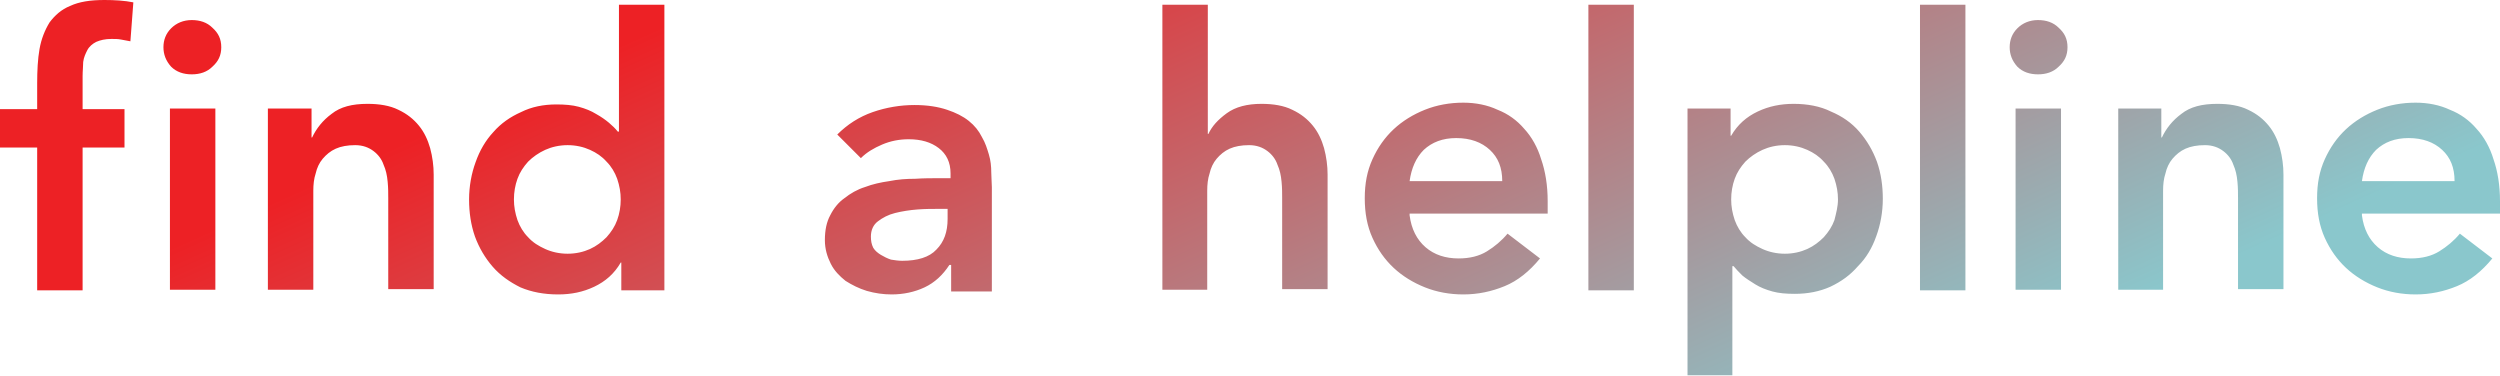
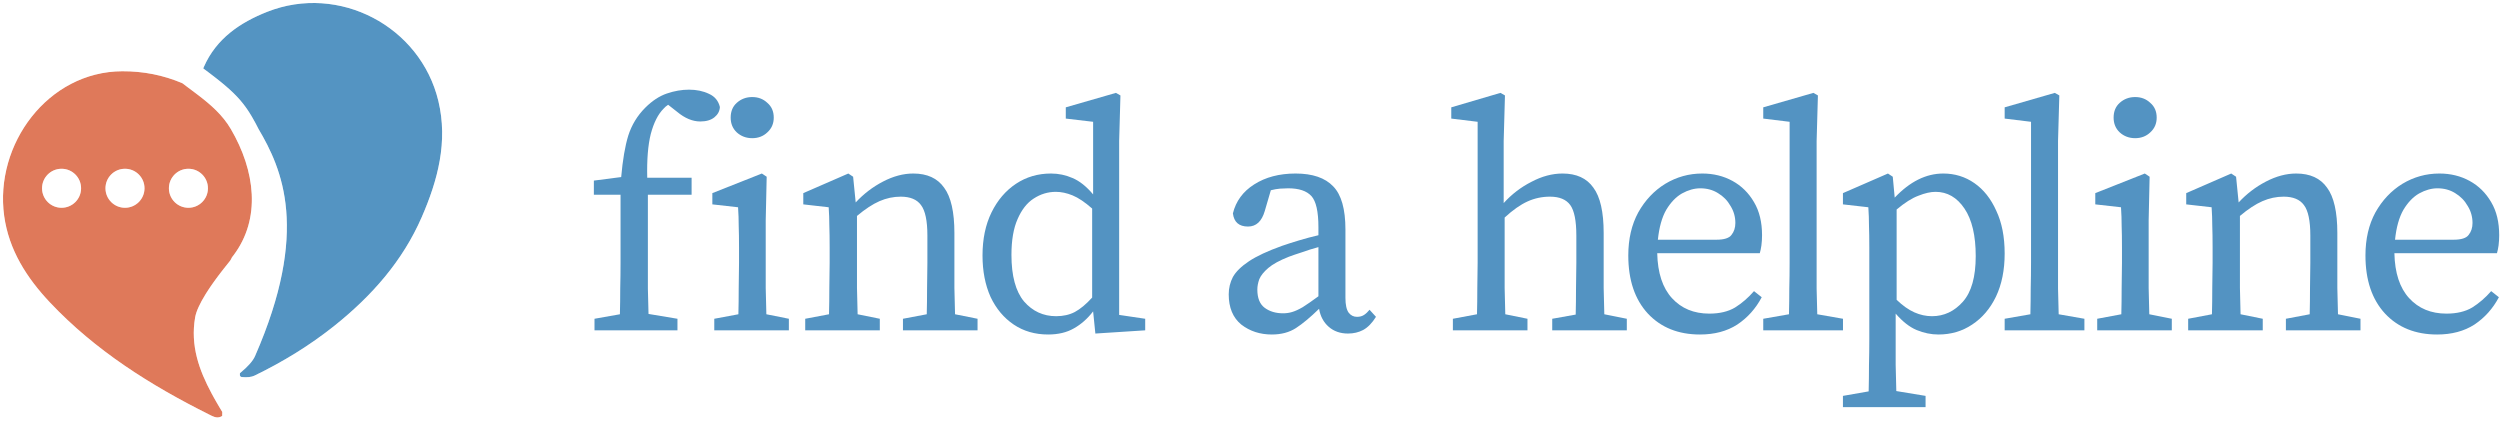
- <svg xmlns="http://www.w3.org/2000/svg" version="1.1" id="Layer_1" x="0px" y="0px" viewBox="0 0 423.7 63.7" style="enable-background:new 0 0 423.7 63.7;" xml:space="preserve">
-   <style type="text/css">
- 	.st0{fill:url(#SVGID_1_);}
- </style>
-   <linearGradient id="SVGID_1_" gradientUnits="userSpaceOnUse" x1="184.546" y1="88.568" x2="244.366" y2="-44.066" gradientTransform="matrix(1 0 0 -1 0 60.304)">
-     <stop offset="0" style="stop-color:#ED2125" />
-     <stop offset="1" style="stop-color:#8AC7CC" />
-     <stop offset="1" style="stop-color:#8AC7CC" />
-   </linearGradient>
-   <path class="st0" d="M6.3,25H0v-6.5h6.3v-4.4c0-2.1,0.1-4.1,0.4-5.8c0.3-1.7,0.9-3.2,1.7-4.5c0.9-1.2,2-2.2,3.5-2.8  c1.5-0.7,3.4-1,5.8-1c1.7,0,3.4,0.1,4.9,0.4L22.1,7c-0.6-0.1-1.1-0.2-1.6-0.3c-0.5-0.1-1-0.1-1.6-0.1c-1.1,0-1.9,0.2-2.6,0.5  c-0.6,0.3-1.2,0.8-1.5,1.4c-0.3,0.6-0.6,1.2-0.7,2C14.1,11.2,14,12,14,12.9v5.6h7.1V25H14v24.2H6.3V25z M28.8,18.4h7.7v30.7h-7.7  V18.4z M27.7,8c0-1.2,0.4-2.3,1.3-3.2c0.9-0.9,2.1-1.4,3.5-1.4c1.4,0,2.6,0.4,3.5,1.3c1,0.9,1.5,1.9,1.5,3.3s-0.5,2.4-1.5,3.3  c-0.9,0.9-2.1,1.3-3.5,1.3c-1.4,0-2.6-0.4-3.5-1.3C28.1,10.3,27.7,9.2,27.7,8z M45.5,18.4h7.3v4.9h0.1c0.7-1.5,1.8-2.9,3.3-4  c1.5-1.2,3.5-1.7,6.1-1.7c2,0,3.8,0.3,5.2,1c1.5,0.7,2.6,1.6,3.5,2.7c0.9,1.1,1.5,2.4,1.9,3.8c0.4,1.5,0.6,3,0.6,4.5v19.4h-7.7V33.6  c0-0.9,0-1.8-0.1-2.8c-0.1-1.1-0.3-2-0.7-2.9c-0.3-0.9-0.9-1.7-1.7-2.3c-0.8-0.6-1.8-1-3.1-1c-1.3,0-2.4,0.2-3.3,0.6  c-0.9,0.4-1.6,1-2.2,1.7c-0.6,0.7-1,1.6-1.2,2.5c-0.3,0.9-0.4,1.9-0.4,2.9v16.8h-7.7V18.4z M105.3,44.5h-0.1  c-1.1,1.9-2.6,3.2-4.5,4.1c-1.9,0.9-3.9,1.3-6.1,1.3c-2.4,0-4.5-0.4-6.4-1.2c-1.8-0.9-3.4-2-4.7-3.5c-1.3-1.5-2.3-3.2-3-5.1  c-0.7-2-1-4.1-1-6.3s0.4-4.4,1.1-6.3c0.7-2,1.7-3.7,3-5.1c1.3-1.5,2.9-2.6,4.7-3.4c1.8-0.9,3.8-1.3,6-1.3c1.4,0,2.7,0.1,3.8,0.4  c1.1,0.3,2.1,0.7,2.9,1.2c0.9,0.5,1.6,1,2.2,1.5c0.6,0.5,1.1,1,1.5,1.5h0.2V0.8h7.7v48.4h-7.3V44.5z M87.1,33.8  c0,1.2,0.2,2.3,0.6,3.5c0.4,1.1,1,2.1,1.8,2.9c0.8,0.9,1.8,1.5,2.9,2c1.1,0.5,2.4,0.8,3.8,0.8s2.7-0.3,3.8-0.8c1.1-0.5,2-1.2,2.8-2  c0.8-0.9,1.4-1.8,1.8-2.9c0.4-1.1,0.6-2.3,0.6-3.5c0-1.2-0.2-2.3-0.6-3.5c-0.4-1.1-1-2.1-1.8-2.9c-0.8-0.9-1.7-1.5-2.8-2  c-1.1-0.5-2.4-0.8-3.8-0.8s-2.7,0.3-3.8,0.8c-1.1,0.5-2.1,1.2-2.9,2c-0.8,0.9-1.4,1.8-1.8,2.9C87.3,31.4,87.1,32.6,87.1,33.8z   M161.1,44.9h-0.2c-1.1,1.7-2.5,3-4.2,3.8c-1.7,0.8-3.6,1.2-5.6,1.2c-1.4,0-2.8-0.2-4.2-0.6c-1.3-0.4-2.5-1-3.6-1.7  c-1-0.8-1.9-1.7-2.5-2.9s-1-2.5-1-4c0-1.7,0.3-3.1,0.9-4.2c0.6-1.2,1.4-2.2,2.4-2.9c1-0.8,2.2-1.5,3.5-1.9c1.3-0.5,2.7-0.8,4.1-1  c1.5-0.3,2.9-0.4,4.4-0.4c1.5-0.1,2.8-0.1,4.1-0.1h1.9v-0.8c0-1.9-0.7-3.3-2-4.3c-1.3-1-3-1.5-5.1-1.5c-1.6,0-3.1,0.3-4.5,0.9  c-1.4,0.6-2.6,1.3-3.6,2.3l-4-4c1.7-1.7,3.7-3,6-3.8c2.3-0.8,4.7-1.2,7.1-1.2c2.2,0,4,0.3,5.5,0.8c1.5,0.5,2.7,1.1,3.7,1.9  c1,0.8,1.7,1.7,2.2,2.7c0.6,1,0.9,2,1.2,3c0.3,1,0.4,2,0.4,3c0,0.9,0.1,1.8,0.1,2.5v17.7h-6.9V44.9z M160.7,35.4h-1.6  c-1.1,0-2.3,0-3.6,0.1c-1.3,0.1-2.6,0.3-3.8,0.6c-1.2,0.3-2.1,0.8-2.9,1.4c-0.8,0.6-1.2,1.5-1.2,2.6c0,0.7,0.1,1.3,0.4,1.9  c0.3,0.5,0.8,0.9,1.3,1.2c0.5,0.3,1.1,0.6,1.7,0.8c0.6,0.1,1.3,0.2,1.9,0.2c2.6,0,4.6-0.6,5.8-1.9c1.3-1.3,1.9-3,1.9-5.2V35.4z   M204.7,22.7h0.1c0.6-1.3,1.6-2.4,3.1-3.5c1.5-1.1,3.5-1.6,5.9-1.6c2,0,3.8,0.3,5.2,1c1.5,0.7,2.6,1.6,3.5,2.7  c0.9,1.1,1.5,2.4,1.9,3.8c0.4,1.5,0.6,3,0.6,4.5v19.4h-7.7V33.6c0-0.9,0-1.8-0.1-2.8c-0.1-1.1-0.3-2-0.7-2.9  c-0.3-0.9-0.9-1.7-1.7-2.3c-0.8-0.6-1.8-1-3.1-1c-1.3,0-2.4,0.2-3.3,0.6c-0.9,0.4-1.6,1-2.2,1.7c-0.6,0.7-1,1.6-1.2,2.5  c-0.3,0.9-0.4,1.9-0.4,2.9v16.8H197V0.8h7.7V22.7z M238.9,36.5c0.3,2.3,1.2,4.1,2.7,5.4c1.5,1.3,3.4,1.9,5.6,1.9  c1.9,0,3.5-0.4,4.8-1.2c1.3-0.8,2.5-1.8,3.5-3l5.5,4.2c-1.8,2.2-3.8,3.8-6,4.7c-2.2,0.9-4.5,1.4-7,1.4c-2.3,0-4.5-0.4-6.5-1.2  c-2-0.8-3.8-1.9-5.3-3.3c-1.5-1.4-2.7-3.1-3.6-5.1c-0.9-2-1.3-4.2-1.3-6.7s0.4-4.6,1.3-6.6c0.9-2,2.1-3.7,3.6-5.1  c1.5-1.4,3.3-2.5,5.3-3.3s4.2-1.2,6.5-1.2c2.1,0,4.1,0.4,5.8,1.2c1.8,0.7,3.3,1.8,4.5,3.2c1.3,1.4,2.3,3.2,2.9,5.2  c0.7,2,1.1,4.4,1.1,7.1v2.1H238.9z M254.6,30.7c0-2.3-0.7-4-2.1-5.3c-1.4-1.3-3.3-2-5.7-2c-2.3,0-4.1,0.7-5.5,2  c-1.3,1.3-2.1,3.1-2.4,5.3H254.6z M269.2,0.8h7.7v48.4h-7.7V0.8z M286,18.4h7.3V23h0.1c1.1-1.9,2.6-3.2,4.5-4.1  c1.9-0.9,3.9-1.3,6.1-1.3c2.3,0,4.5,0.4,6.3,1.3c1.9,0.8,3.5,1.9,4.8,3.4c1.3,1.5,2.3,3.2,3,5.1c0.7,2,1,4.1,1,6.3s-0.4,4.4-1.1,6.3  c-0.7,2-1.7,3.7-3.1,5.1c-1.3,1.5-2.8,2.6-4.7,3.5c-1.8,0.8-3.8,1.2-6,1.2c-1.5,0-2.7-0.1-3.8-0.4s-2.1-0.7-2.9-1.2s-1.6-1-2.2-1.5  c-0.6-0.6-1.1-1.1-1.5-1.6h-0.2v18.5H286V18.4z M311.5,33.8c0-1.2-0.2-2.3-0.6-3.5c-0.4-1.1-1-2.1-1.8-2.9c-0.8-0.9-1.7-1.5-2.8-2  c-1.1-0.5-2.4-0.8-3.8-0.8c-1.4,0-2.7,0.3-3.8,0.8c-1.1,0.5-2.1,1.2-2.9,2c-0.8,0.9-1.4,1.8-1.8,2.9c-0.4,1.1-0.6,2.3-0.6,3.5  c0,1.2,0.2,2.3,0.6,3.5c0.4,1.1,1,2.1,1.8,2.9c0.8,0.9,1.8,1.5,2.9,2c1.1,0.5,2.4,0.8,3.8,0.8c1.4,0,2.7-0.3,3.8-0.8  c1.1-0.5,2-1.2,2.8-2c0.8-0.9,1.4-1.8,1.8-2.9C311.2,36.1,311.5,35,311.5,33.8z M325.4,0.8h7.7v48.4h-7.7V0.8z M341.6,18.4h7.7v30.7  h-7.7V18.4z M340.6,8c0-1.2,0.4-2.3,1.3-3.2c0.9-0.9,2.1-1.4,3.5-1.4c1.4,0,2.6,0.4,3.5,1.3c1,0.9,1.5,1.9,1.5,3.3s-0.5,2.4-1.5,3.3  c-0.9,0.9-2.1,1.3-3.5,1.3c-1.4,0-2.6-0.4-3.5-1.3C341,10.3,340.6,9.2,340.6,8z M359,18.4h7.3v4.9h0.1c0.7-1.5,1.8-2.9,3.3-4  c1.5-1.2,3.5-1.7,6.1-1.7c2,0,3.8,0.3,5.2,1c1.5,0.7,2.6,1.6,3.5,2.7c0.9,1.1,1.5,2.4,1.9,3.8c0.4,1.5,0.6,3,0.6,4.5v19.4h-7.7V33.6  c0-0.9,0-1.8-0.1-2.8c-0.1-1.1-0.3-2-0.7-2.9c-0.3-0.9-0.9-1.7-1.7-2.3c-0.8-0.6-1.8-1-3.1-1c-1.3,0-2.4,0.2-3.3,0.6  c-0.9,0.4-1.6,1-2.2,1.7c-0.6,0.7-1,1.6-1.2,2.5c-0.3,0.9-0.4,1.9-0.4,2.9v16.8H359V18.4z M400.3,36.5c0.3,2.3,1.2,4.1,2.7,5.4  c1.5,1.3,3.4,1.9,5.6,1.9c1.9,0,3.5-0.4,4.8-1.2c1.3-0.8,2.5-1.8,3.5-3l5.5,4.2c-1.8,2.2-3.8,3.8-6,4.7c-2.2,0.9-4.5,1.4-7,1.4  c-2.3,0-4.5-0.4-6.5-1.2c-2-0.8-3.8-1.9-5.3-3.3c-1.5-1.4-2.7-3.1-3.6-5.1c-0.9-2-1.3-4.2-1.3-6.7s0.4-4.6,1.3-6.6  c0.9-2,2.1-3.7,3.6-5.1c1.5-1.4,3.3-2.5,5.3-3.3s4.2-1.2,6.5-1.2c2.1,0,4.1,0.4,5.8,1.2c1.8,0.7,3.3,1.8,4.5,3.2  c1.3,1.4,2.3,3.2,2.9,5.2c0.7,2,1.1,4.4,1.1,7.1v2.1H400.3z M416,30.7c0-2.3-0.7-4-2.1-5.3c-1.4-1.3-3.3-2-5.7-2  c-2.3,0-4.1,0.7-5.5,2c-1.3,1.3-2.1,3.1-2.4,5.3H416z" />
+ <svg xmlns="http://www.w3.org/2000/svg" width="666" height="112" viewBox="0 0 666 112" fill="none">
+   <path d="M158.376 88V84.919L165.143 83.72C165.2 81.437 165.229 79.154 165.229 76.872C165.285 74.589 165.314 72.307 165.314 70.024V51.877H158.205V48.11L165.485 47.169C165.885 42.603 166.513 38.923 167.37 36.126C168.283 33.273 169.796 30.791 171.909 28.679C173.737 26.853 175.649 25.598 177.648 24.913C179.647 24.228 181.617 23.886 183.558 23.886C185.556 23.886 187.327 24.256 188.868 24.998C190.41 25.683 191.381 26.853 191.78 28.508C191.723 29.592 191.238 30.505 190.324 31.247C189.411 31.989 188.154 32.36 186.556 32.36C184.5 32.36 182.444 31.504 180.389 29.792L177.991 27.909C177.762 28.08 177.534 28.251 177.305 28.422C177.134 28.594 176.963 28.765 176.792 28.936C175.307 30.42 174.165 32.674 173.365 35.698C172.623 38.666 172.309 42.546 172.423 47.34H184.243V51.877H172.595V70.024C172.595 72.307 172.595 74.589 172.595 76.872C172.652 79.097 172.708 81.351 172.766 83.634L180.475 84.919V88H158.376Z" fill="#5393C2" />
+   <path d="M190.283 88V84.919L196.707 83.72C196.764 81.552 196.793 79.212 196.793 76.701C196.849 74.133 196.878 71.907 196.878 70.024V66.001C196.878 63.661 196.849 61.721 196.793 60.18C196.793 58.582 196.735 56.927 196.621 55.215L189.769 54.445V51.449L202.96 46.227L204.244 47.083L203.987 58.725V70.024C203.987 71.907 203.987 74.133 203.987 76.701C204.044 79.212 204.101 81.552 204.159 83.72L210.154 84.919V88H190.283ZM200.39 36.811C198.791 36.811 197.421 36.298 196.279 35.27C195.193 34.243 194.651 32.931 194.651 31.333C194.651 29.678 195.193 28.365 196.279 27.395C197.421 26.368 198.791 25.854 200.39 25.854C201.989 25.854 203.331 26.368 204.415 27.395C205.557 28.365 206.128 29.678 206.128 31.333C206.128 32.931 205.557 34.243 204.415 35.27C203.331 36.298 201.989 36.811 200.39 36.811Z" fill="#5393C2" />
+   <path d="M214.51 88V84.919L220.848 83.72C220.905 81.552 220.934 79.212 220.934 76.701C220.991 74.19 221.019 71.964 221.019 70.024V65.915C221.019 63.575 220.991 61.635 220.934 60.095C220.934 58.553 220.877 56.927 220.762 55.215L213.996 54.445V51.449L225.987 46.227L227.272 47.083L227.957 53.931C230.07 51.649 232.497 49.794 235.237 48.367C237.978 46.941 240.662 46.227 243.288 46.227C247 46.227 249.741 47.483 251.511 49.994C253.338 52.447 254.252 56.471 254.252 62.063V70.024C254.252 71.964 254.252 74.19 254.252 76.701C254.309 79.212 254.366 81.552 254.424 83.72L260.419 84.919V88H240.548V84.919L246.886 83.72C246.943 81.609 246.972 79.297 246.972 76.786C247.029 74.218 247.057 71.964 247.057 70.024V62.748C247.057 58.81 246.486 56.1 245.345 54.616C244.259 53.132 242.46 52.39 239.948 52.39C238.007 52.39 236.123 52.79 234.295 53.589C232.468 54.388 230.47 55.7 228.3 57.526V70.024C228.3 71.907 228.3 74.133 228.3 76.701C228.357 79.212 228.414 81.552 228.471 83.72L234.381 84.919V88H214.51Z" fill="#5393C2" />
+   <path d="M269.45 67.884C269.45 73.477 270.563 77.614 272.791 80.296C275.074 82.921 277.93 84.234 281.356 84.234C283.24 84.234 284.896 83.862 286.323 83.121C287.808 82.322 289.35 81.038 290.949 79.269V55.557C289.007 53.846 287.266 52.676 285.724 52.048C284.182 51.42 282.698 51.106 281.27 51.106C279.158 51.106 277.187 51.706 275.36 52.904C273.59 54.045 272.163 55.871 271.077 58.382C269.993 60.836 269.45 64.004 269.45 67.884ZM291.805 88.856L291.206 82.95C289.721 84.89 288.008 86.402 286.067 87.487C284.182 88.57 281.898 89.112 279.214 89.112C275.731 89.112 272.676 88.228 270.05 86.459C267.423 84.69 265.367 82.236 263.883 79.097C262.455 75.902 261.742 72.221 261.742 68.055C261.742 63.661 262.541 59.838 264.14 56.585C265.739 53.332 267.909 50.792 270.649 48.966C273.39 47.14 276.502 46.227 279.986 46.227C281.984 46.227 283.897 46.627 285.724 47.426C287.608 48.224 289.436 49.68 291.206 51.791V32.446L283.925 31.59V28.594L297.287 24.742L298.486 25.426L298.143 37.581V83.891L305.081 84.919V88L291.805 88.856Z" fill="#5393C2" />
+   <path d="M359.108 88.856C357.053 88.856 355.34 88.257 353.97 87.058C352.599 85.86 351.742 84.262 351.4 82.265C349.059 84.547 347.003 86.26 345.233 87.401C343.463 88.542 341.322 89.113 338.809 89.113C335.669 89.113 332.956 88.228 330.672 86.459C328.445 84.633 327.332 81.951 327.332 78.413C327.332 76.758 327.703 75.217 328.445 73.791C329.245 72.364 330.672 70.966 332.728 69.596C334.783 68.227 337.724 66.857 341.55 65.487C342.863 65.031 344.377 64.546 346.09 64.032C347.803 63.519 349.516 63.062 351.228 62.663V60.522C351.228 56.357 350.601 53.589 349.344 52.219C348.088 50.85 346.032 50.165 343.177 50.165C342.55 50.165 341.835 50.193 341.036 50.25C340.294 50.307 339.466 50.45 338.552 50.678L336.925 56.242C336.125 58.982 334.641 60.351 332.471 60.351C330.073 60.351 328.731 59.181 328.445 56.842C329.245 53.589 331.129 51.021 334.098 49.138C337.125 47.197 340.808 46.227 345.147 46.227C349.658 46.227 352.999 47.368 355.169 49.651C357.339 51.877 358.423 55.7 358.423 61.122V79.355C358.423 81.18 358.709 82.493 359.28 83.292C359.851 84.034 360.593 84.405 361.507 84.405C362.249 84.405 362.877 84.234 363.391 83.891C363.905 83.549 364.391 83.092 364.848 82.521L366.56 84.405C365.533 86.059 364.391 87.229 363.134 87.914C361.935 88.542 360.593 88.856 359.108 88.856ZM334.955 77.129C334.955 79.412 335.611 81.038 336.925 82.008C338.238 82.978 339.866 83.463 341.807 83.463C342.663 83.463 343.463 83.349 344.205 83.121C345.005 82.893 345.947 82.465 347.032 81.837C348.117 81.152 349.516 80.182 351.228 78.926V65.83C349.744 66.229 348.288 66.686 346.86 67.199C345.433 67.656 344.262 68.055 343.349 68.398C340.894 69.368 339.066 70.366 337.867 71.393C336.668 72.421 335.869 73.419 335.469 74.389C335.126 75.36 334.955 76.273 334.955 77.129Z" fill="#5393C2" />
+   <path d="M387.047 88V84.919L393.471 83.72C393.528 81.552 393.556 79.212 393.556 76.701C393.614 74.133 393.642 71.907 393.642 70.024V32.446L386.619 31.59V28.594L399.723 24.742L400.922 25.426L400.58 37.581V54.102C402.693 51.763 405.148 49.879 407.946 48.453C410.744 46.969 413.513 46.227 416.254 46.227C419.966 46.227 422.706 47.483 424.477 49.994C426.304 52.447 427.217 56.471 427.217 62.063V70.024C427.217 71.964 427.217 74.19 427.217 76.701C427.274 79.212 427.332 81.552 427.389 83.72L433.384 84.919V88H413.513V84.919L419.766 83.805C419.823 81.637 419.851 79.297 419.851 76.786C419.909 74.218 419.937 71.964 419.937 70.024V62.748C419.937 58.81 419.394 56.1 418.31 54.616C417.225 53.132 415.426 52.39 412.914 52.39C410.801 52.39 408.802 52.818 406.918 53.674C405.034 54.53 403.007 55.957 400.837 57.954V70.024C400.837 71.907 400.837 74.133 400.837 76.701C400.894 79.212 400.951 81.552 401.008 83.72L406.918 84.919V88H387.047Z" fill="#5393C2" />
+   <path d="M452.964 50.165C451.365 50.165 449.738 50.621 448.082 51.534C446.482 52.447 445.084 53.903 443.885 55.9C442.743 57.897 442 60.551 441.657 63.861H457.246C459.302 63.861 460.644 63.433 461.272 62.577C461.957 61.721 462.3 60.665 462.3 59.409C462.3 57.755 461.871 56.242 461.015 54.873C460.215 53.446 459.102 52.305 457.674 51.449C456.304 50.593 454.733 50.165 452.964 50.165ZM452.878 89.113C447.111 89.113 442.485 87.258 439.003 83.549C435.519 79.782 433.777 74.618 433.777 68.055C433.777 63.661 434.663 59.838 436.433 56.585C438.26 53.332 440.658 50.792 443.627 48.966C446.654 47.14 449.937 46.227 453.478 46.227C456.447 46.227 459.131 46.883 461.529 48.196C463.927 49.508 465.84 51.392 467.267 53.846C468.695 56.242 469.409 59.181 469.409 62.663C469.409 63.632 469.352 64.546 469.237 65.402C469.123 66.201 468.98 66.885 468.809 67.456H441.486C441.6 72.706 442.914 76.701 445.426 79.44C447.939 82.179 451.251 83.549 455.362 83.549C458.102 83.549 460.387 83.007 462.214 81.922C464.041 80.781 465.726 79.326 467.267 77.557L469.323 79.183C467.724 82.208 465.554 84.633 462.814 86.459C460.072 88.228 456.76 89.113 452.878 89.113Z" fill="#5393C2" />
+   <path d="M469.73 88V84.919L476.583 83.72C476.64 81.38 476.669 79.097 476.669 76.872C476.725 74.589 476.754 72.307 476.754 70.024V32.446L469.73 31.59V28.594L483.092 24.742L484.291 25.426L483.949 37.581V70.024C483.949 72.307 483.949 74.589 483.949 76.872C484.006 79.154 484.063 81.437 484.12 83.72L490.972 84.919V88H469.73Z" fill="#5393C2" />
+   <path d="M490.959 108.458V105.462L497.812 104.264C497.869 101.924 497.898 99.584 497.898 97.245C497.955 94.962 497.983 92.68 497.983 90.397V65.915C497.983 63.575 497.955 61.635 497.898 60.095C497.898 58.553 497.84 56.927 497.726 55.215L490.959 54.445V51.449L502.951 46.227L504.235 47.083L504.749 52.647C508.804 48.367 513.115 46.227 517.683 46.227C520.766 46.227 523.535 47.083 525.991 48.795C528.447 50.507 530.388 52.961 531.815 56.157C533.3 59.296 534.042 63.09 534.042 67.542C534.042 71.936 533.272 75.759 531.729 79.012C530.188 82.208 528.075 84.69 525.391 86.459C522.765 88.228 519.767 89.113 516.398 89.113C514.456 89.113 512.515 88.713 510.574 87.914C508.689 87.116 506.834 85.66 505.006 83.549V90.311C505.006 92.594 505.006 94.877 505.006 97.159C505.063 99.499 505.121 101.839 505.178 104.179L512.972 105.462V108.458H490.959ZM515.627 51.106C514.314 51.106 512.8 51.449 511.088 52.134C509.375 52.761 507.433 53.988 505.263 55.814V79.868C506.862 81.409 508.432 82.521 509.974 83.206C511.516 83.891 513.086 84.234 514.685 84.234C517.883 84.234 520.623 82.95 522.908 80.382C525.191 77.813 526.334 73.762 526.334 68.227C526.334 62.748 525.334 58.525 523.336 55.558C521.337 52.59 518.768 51.106 515.627 51.106Z" fill="#5393C2" />
+   <path d="M534.043 88V84.919L540.895 83.72C540.952 81.38 540.981 79.097 540.981 76.872C541.038 74.589 541.066 72.307 541.066 70.024V32.446L534.043 31.59V28.594L547.405 24.742L548.604 25.426L548.261 37.581V70.024C548.261 72.307 548.261 74.589 548.261 76.872C548.318 79.154 548.376 81.437 548.433 83.72L555.285 84.919V88H534.043Z" fill="#5393C2" />
+   <path d="M558.697 88V84.919L565.122 83.72C565.179 81.552 565.207 79.212 565.207 76.701C565.265 74.133 565.293 71.907 565.293 70.024V66.001C565.293 63.661 565.265 61.721 565.207 60.18C565.207 58.582 565.15 56.927 565.036 55.215L558.184 54.445V51.449L571.374 46.227L572.659 47.083L572.402 58.725V70.024C572.402 71.907 572.402 74.133 572.402 76.701C572.459 79.212 572.516 81.552 572.573 83.72L578.569 84.919V88H558.697ZM568.805 36.811C567.206 36.811 565.835 36.298 564.693 35.27C563.609 34.243 563.066 32.931 563.066 31.333C563.066 29.678 563.609 28.365 564.693 27.395C565.835 26.368 567.206 25.854 568.805 25.854C570.403 25.854 571.745 26.368 572.83 27.395C573.972 28.365 574.543 29.678 574.543 31.333C574.543 32.931 573.972 34.243 572.83 35.27C571.745 36.298 570.403 36.811 568.805 36.811Z" fill="#5393C2" />
+   <path d="M582.927 88V84.919L589.262 83.72C589.32 81.552 589.349 79.212 589.349 76.701C589.407 74.19 589.436 71.964 589.436 70.024V65.915C589.436 63.575 589.407 61.635 589.349 60.095C589.349 58.553 589.291 56.927 589.175 55.215L582.41 54.445V51.449L594.4 46.227L595.69 47.083L596.375 53.931C598.482 51.649 600.91 49.794 603.65 48.367C606.391 46.941 609.079 46.227 611.704 46.227C615.414 46.227 618.155 47.483 619.926 49.994C621.755 52.447 622.666 56.471 622.666 62.063V70.024C622.666 71.964 622.666 74.19 622.666 76.701C622.724 79.212 622.782 81.552 622.84 83.72L628.833 84.919V88H608.963V84.919L615.304 83.72C615.356 81.609 615.385 79.297 615.385 76.786C615.443 74.218 615.472 71.964 615.472 70.024V62.748C615.472 58.81 614.903 56.1 613.759 54.616C612.673 53.132 610.873 52.39 608.365 52.39C606.42 52.39 604.539 52.79 602.71 53.589C600.88 54.388 598.883 55.7 596.717 57.526V70.024C596.717 71.907 596.717 74.133 596.717 76.701C596.77 79.212 596.828 81.552 596.886 83.72L602.797 84.919V88H582.927Z" fill="#5393C2" />
+   <path d="M649.341 50.165C647.744 50.165 646.119 50.621 644.458 51.534C642.861 52.447 641.462 53.903 640.266 55.9C639.122 57.897 638.379 60.551 638.036 63.861H653.626C655.682 63.861 657.023 63.433 657.65 62.577C658.335 61.721 658.678 60.665 658.678 59.409C658.678 57.755 658.248 56.242 657.395 54.873C656.594 53.446 655.479 52.305 654.056 51.449C652.686 50.593 651.112 50.165 649.341 50.165ZM649.26 89.113C643.488 89.113 638.866 87.258 635.383 83.549C631.899 79.782 630.157 74.618 630.157 68.055C630.157 63.661 631.039 59.838 632.81 56.585C634.639 53.332 637.037 50.792 640.004 48.966C643.035 47.14 646.316 46.227 649.858 46.227C652.825 46.227 655.508 46.883 657.906 48.196C660.304 49.508 662.22 51.392 663.648 53.846C665.077 56.242 665.785 59.181 665.785 62.663C665.785 63.632 665.733 64.546 665.617 65.402C665.501 66.201 665.361 66.885 665.187 67.456H637.868C637.978 72.706 639.29 76.701 641.804 79.44C644.319 82.179 647.628 83.549 651.739 83.549C654.48 83.549 656.768 83.007 658.591 81.922C660.42 80.781 662.104 79.326 663.648 77.557L665.704 79.183C664.101 82.208 661.935 84.633 659.195 86.459C656.454 88.228 653.139 89.113 649.26 89.113Z" fill="#5393C2" />
+   <path d="M116.786 26.932C119.37 37.744 116.641 47.985 112.343 57.857C107.252 69.549 99.041 78.821 89.168 86.721C82.569 92.002 75.401 96.379 67.795 100.069C66.995 100.458 65.86 100.582 64.39 100.443C64.111 100.416 63.899 100.179 63.904 99.898L63.915 99.409C66.028 97.679 67.368 96.167 67.936 94.872C82.587 61.441 75.132 44.971 68.872 34.365C68.325 33.263 67.731 32.165 67.091 31.074C65.181 27.814 63.2 25.521 59.962 22.773L59.125 22.076C58.981 21.958 58.835 21.838 58.686 21.718L57.764 20.983L56.778 20.217L55.726 19.415L54.141 18.223L54.326 17.787C57.621 10.287 63.939 6.007 71.195 3.142C90.28 -4.393 112.011 6.973 116.786 26.932Z" fill="#94BCD9" />
+   <g style="mix-blend-mode:overlay">
+     <g style="mix-blend-mode:overlay">
+       <g style="mix-blend-mode:overlay">
+         <path d="M116.786 26.932C119.37 37.744 116.641 47.985 112.343 57.857C107.252 69.549 99.041 78.821 89.168 86.721C82.569 92.002 75.401 96.379 67.795 100.069C66.995 100.458 65.86 100.582 64.39 100.443C64.111 100.416 63.899 100.179 63.904 99.898L63.915 99.409C66.028 97.679 67.368 96.167 67.936 94.872C82.587 61.441 75.132 44.971 68.872 34.365C68.325 33.263 67.731 32.165 67.091 31.074C65.181 27.814 63.2 25.521 59.962 22.773L59.125 22.076C58.981 21.958 58.835 21.838 58.686 21.718L57.764 20.983L56.778 20.217L55.726 19.415L54.141 18.223L54.326 17.787C57.621 10.287 63.939 6.007 71.195 3.142C90.28 -4.393 112.011 6.973 116.786 26.932Z" fill="#333333" />
+       </g>
+     </g>
+   </g>
+   <path d="M32.577 18.984C38.227 18.965 43.469 20.008 48.582 22.169L49.637 22.969L51.759 24.556L52.814 25.355C56.141 27.903 59.299 30.628 61.483 34.355C68.004 45.484 69.601 58.241 62.18 68.052L61.852 68.477C61.816 68.523 61.789 68.563 61.766 68.601L61.708 68.715L61.611 68.925C61.597 68.954 61.581 68.985 61.563 69.019L61.423 69.263L61.294 69.462L61.12 69.688L59.589 71.608L58.565 72.929L58.121 73.518L57.662 74.134L56.958 75.104L56.484 75.775L56.012 76.461L55.544 77.159L55.087 77.864L54.643 78.575C53.338 80.707 52.279 82.848 51.984 84.546C50.677 92.053 53.036 98.607 56.399 104.862L56.938 105.848L57.491 106.829L58.056 107.806L58.631 108.779L59.213 109.75L59.19 110.807C58.196 111.457 57.296 111.193 56.421 110.783L56.048 110.599L55.676 110.411C40.034 102.6 25.381 93.374 13.302 80.567C7.13 74.023 2.368 66.622 1.113 57.516C-1.516 38.465 12.741 19.051 32.577 18.984ZM50.196 44.96C47.325 44.96 44.997 47.286 44.997 50.155C44.997 53.025 47.325 55.351 50.196 55.351C53.068 55.351 55.396 53.025 55.396 50.155C55.396 47.286 53.068 44.96 50.196 44.96ZM16.399 44.96C13.527 44.96 11.2 47.286 11.2 50.155C11.2 53.025 13.527 55.351 16.399 55.351C19.271 55.351 21.599 53.025 21.599 50.155C21.599 47.286 19.271 44.96 16.399 44.96ZM33.298 44.96C30.426 44.96 28.098 47.286 28.098 50.155C28.098 53.025 30.426 55.351 33.298 55.351C36.169 55.351 38.497 53.025 38.497 50.155C38.497 47.286 36.169 44.96 33.298 44.96Z" fill="#EBAB98" />
+   <g style="mix-blend-mode:overlay">
+     <g style="mix-blend-mode:overlay">
+       <g style="mix-blend-mode:overlay">
+         <path d="M32.577 18.984C38.227 18.965 43.469 20.008 48.582 22.169L49.637 22.969L51.759 24.556L52.814 25.355C56.141 27.903 59.299 30.628 61.483 34.355C68.004 45.484 69.601 58.241 62.18 68.052L61.852 68.477C61.816 68.523 61.789 68.563 61.766 68.601L61.708 68.715L61.611 68.925C61.597 68.954 61.581 68.985 61.563 69.019L61.423 69.263L61.294 69.462L61.12 69.688L59.589 71.608L58.565 72.929L58.121 73.518L57.662 74.134L56.958 75.104L56.484 75.775L56.012 76.461L55.544 77.159L55.087 77.864L54.643 78.575C53.338 80.707 52.279 82.848 51.984 84.546C50.677 92.053 53.036 98.607 56.399 104.862L56.938 105.848L57.491 106.829L58.056 107.806L58.631 108.779L59.213 109.75L59.19 110.807C58.196 111.457 57.296 111.193 56.421 110.783L56.048 110.599L55.676 110.411C40.034 102.6 25.381 93.374 13.302 80.567C7.13 74.023 2.368 66.622 1.113 57.516C-1.516 38.465 12.741 19.051 32.577 18.984ZM50.196 44.96C47.325 44.96 44.997 47.286 44.997 50.155C44.997 53.025 47.325 55.351 50.196 55.351C53.068 55.351 55.396 53.025 55.396 50.155C55.396 47.286 53.068 44.96 50.196 44.96ZM16.399 44.96C13.527 44.96 11.2 47.286 11.2 50.155C11.2 53.025 13.527 55.351 16.399 55.351C19.271 55.351 21.599 53.025 21.599 50.155C21.599 47.286 19.271 44.96 16.399 44.96ZM33.298 44.96C30.426 44.96 28.098 47.286 28.098 50.155C28.098 53.025 30.426 55.351 33.298 55.351C36.169 55.351 38.497 53.025 38.497 50.155C38.497 47.286 36.169 44.96 33.298 44.96Z" fill="#333333" />
+       </g>
+     </g>
+   </g>
</svg>
